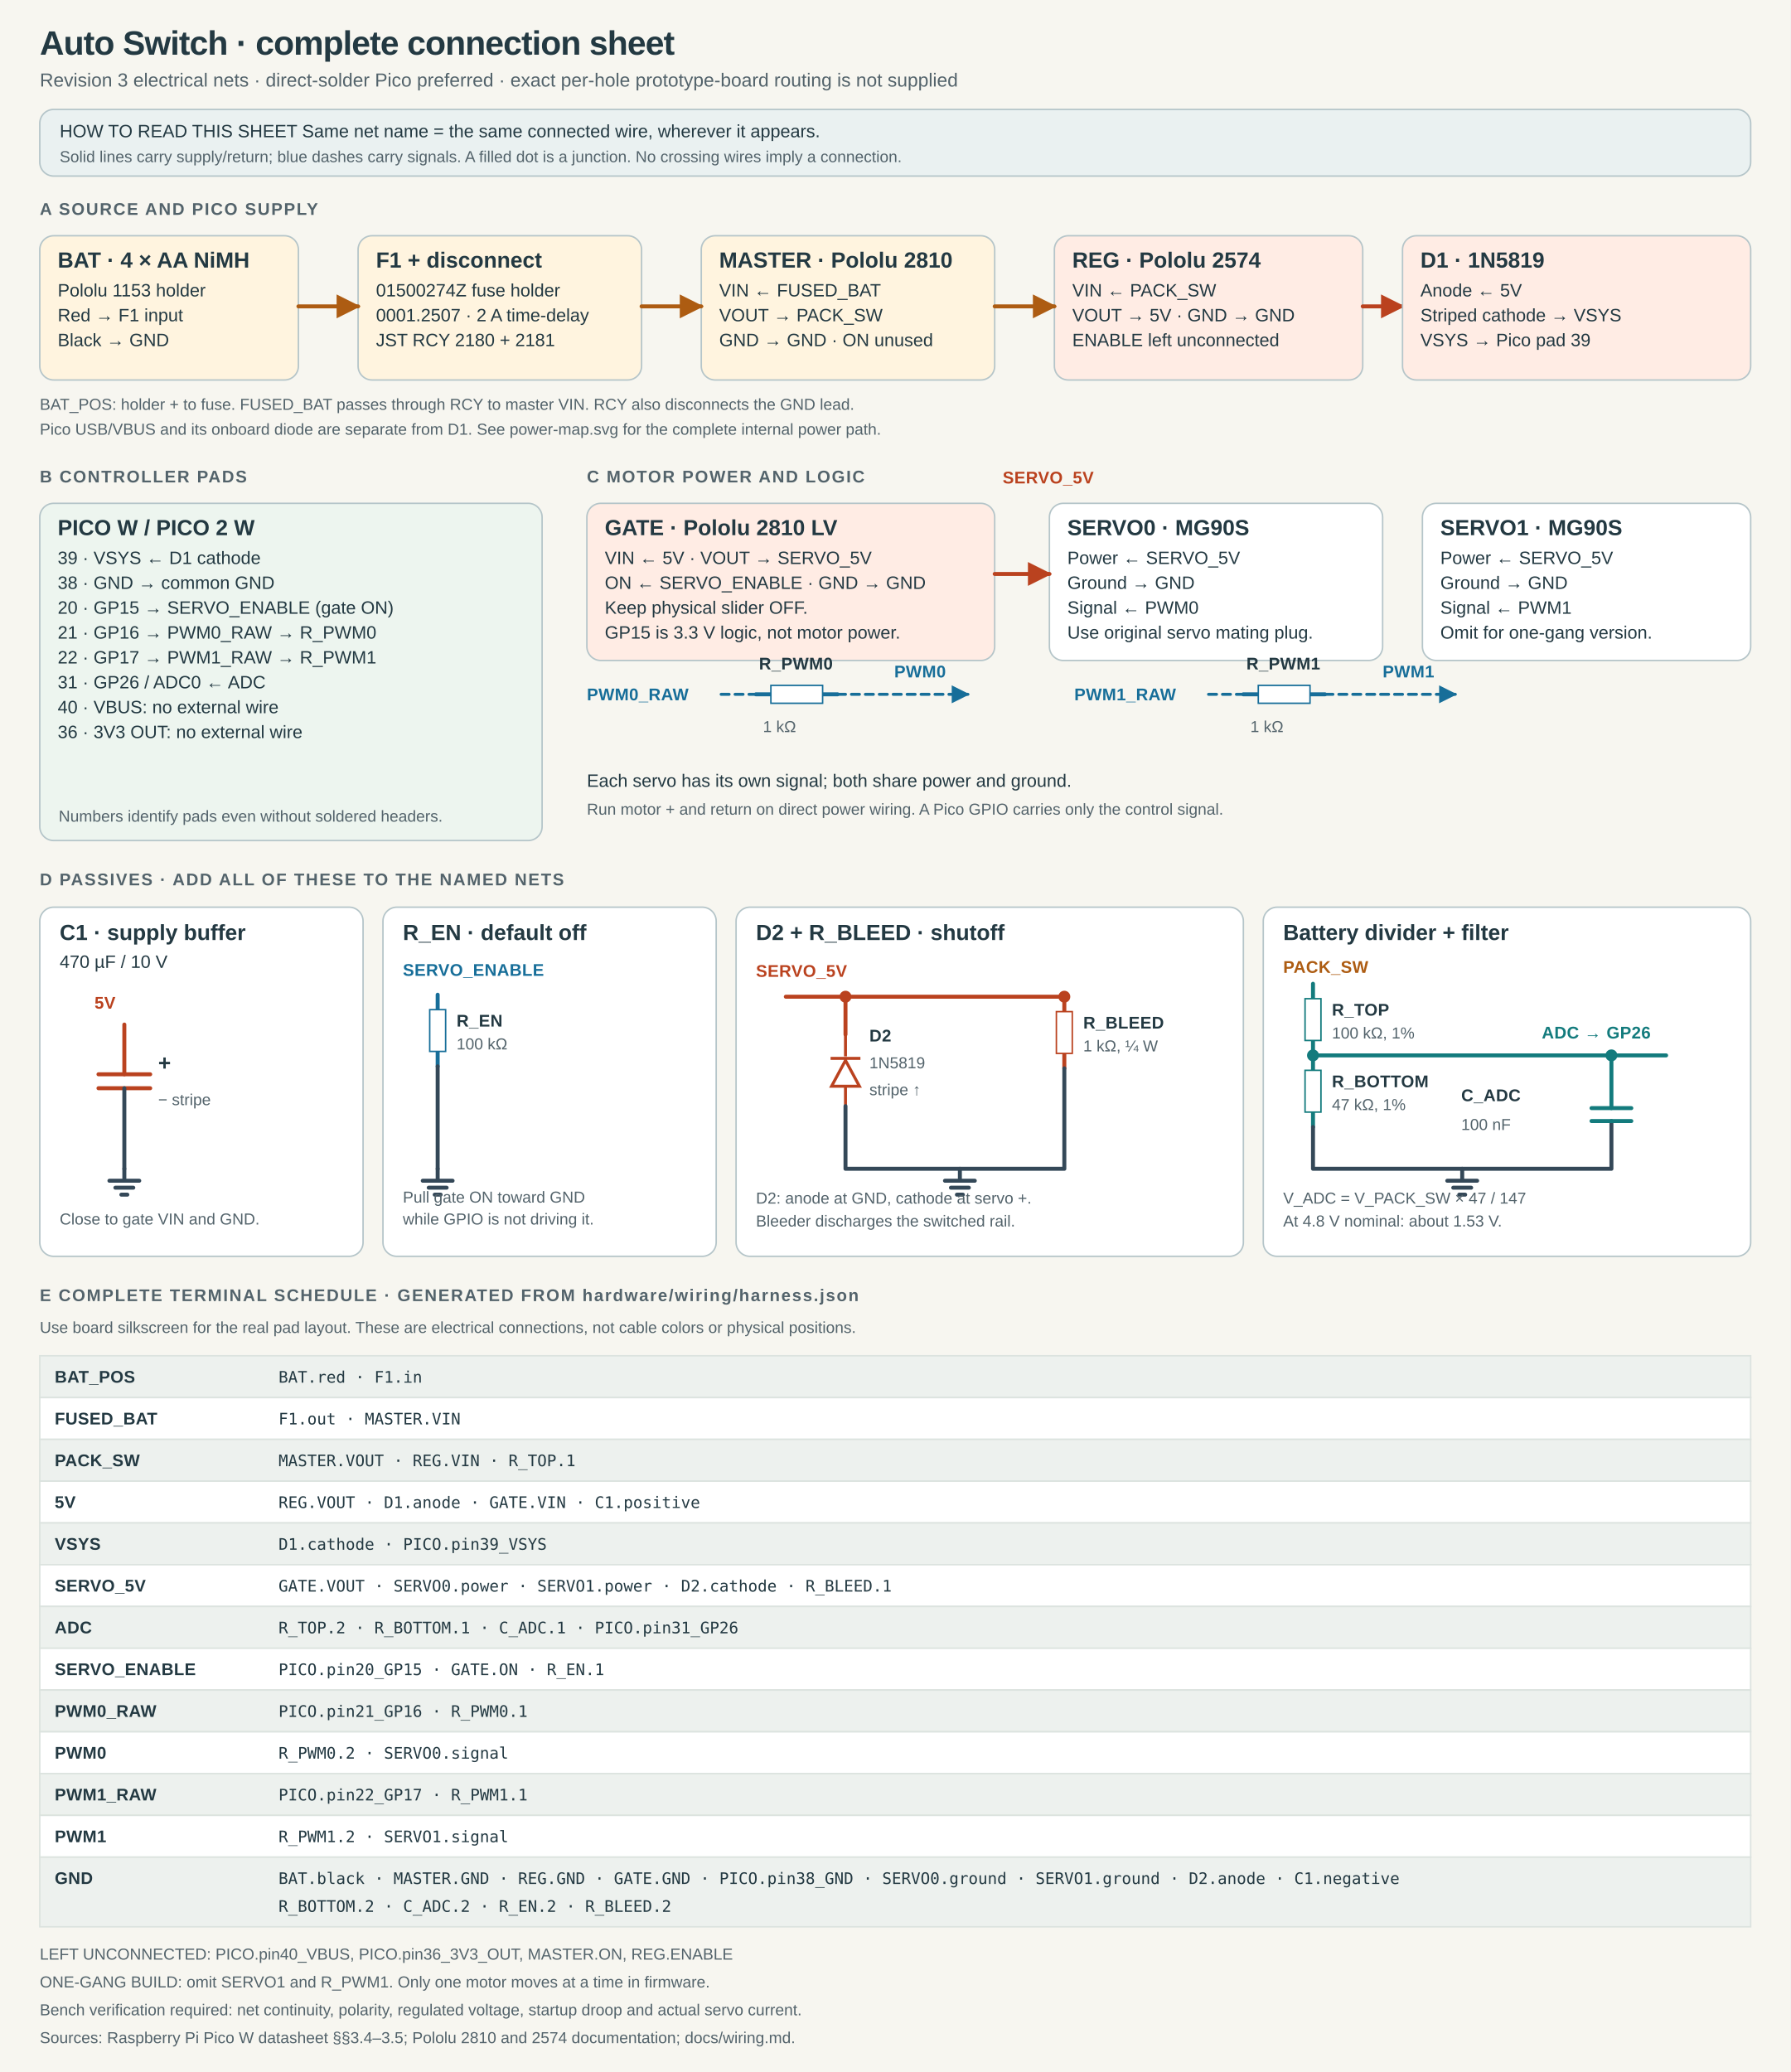
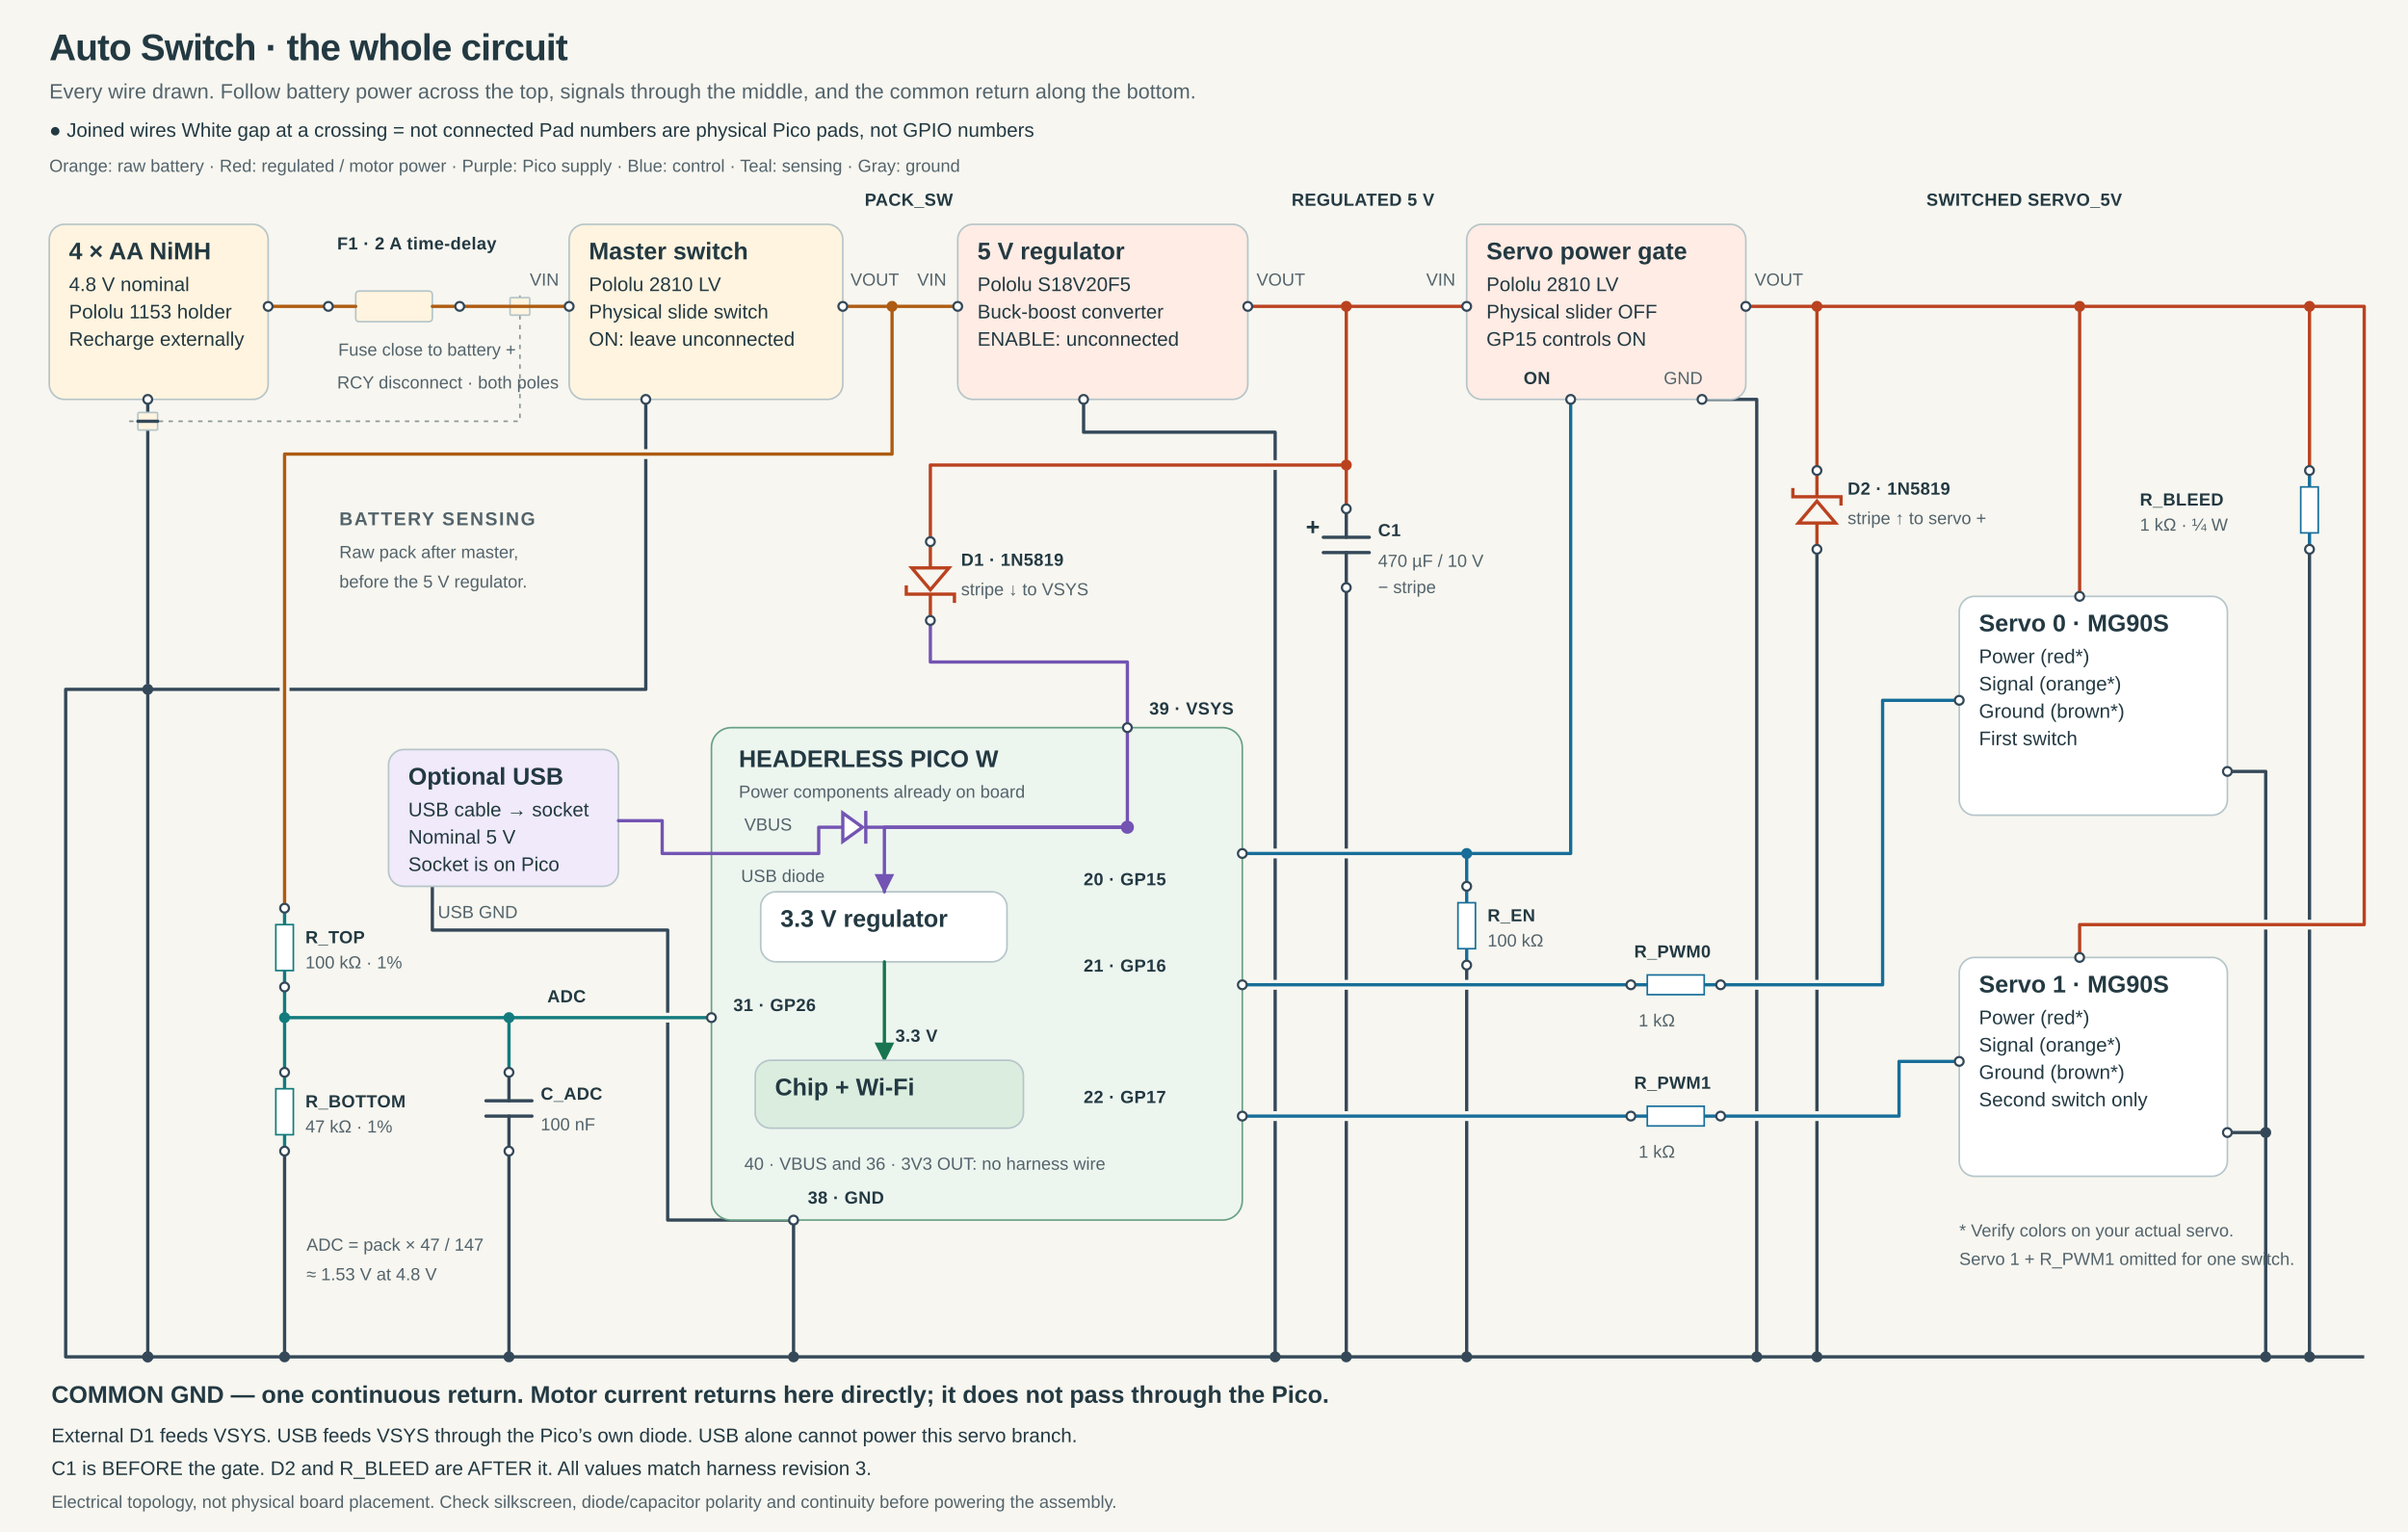
- <svg xmlns="http://www.w3.org/2000/svg" width="1800" height="2083" viewBox="0 0 1800 2083" role="img" aria-labelledby="diagram-title diagram-desc">
+ <svg xmlns="http://www.w3.org/2000/svg" width="2200" height="1400" viewBox="0 0 2200 1400" role="img" aria-labelledby="diagram-title diagram-desc">
  <defs>
    <marker id="arrow" viewBox="0 0 10 10" refX="9" refY="5" markerWidth="6" markerHeight="6" orient="auto-start-reverse">
      <path d="M0 0L10 5L0 10Z" fill="context-stroke" />
    </marker>
  </defs>
  <style>
text{font-family:Arial,Helvetica,sans-serif;fill:#233942}.title{font-size:34px;font-weight:700;letter-spacing:-.7px}.subtitle{font-size:19px;fill:#53636b}.name{font-size:22px;font-weight:700}.body{font-size:18px}.small{font-size:16px;fill:#53636b}.micro{font-size:14px;fill:#53636b}.net{font-size:17px;font-weight:700;letter-spacing:.3px}.mono{font-family:monospace;font-size:16px}.wire{fill:none;stroke-width:4;stroke-linejoin:round;stroke-linecap:round}.signal{stroke-dasharray:8 6;stroke-width:3}.is-off{opacity:.2} .component{cursor:pointer} .section{font-size:17px;font-weight:700;letter-spacing:1.4px;fill:#53636b}
</style>
-   <rect width="1800" height="2083" fill="#f7f6f0" />
-   <text x="40" y="55" class="title">Auto Switch · complete connection sheet</text>
-   <text x="40" y="87" class="subtitle">Revision 3 electrical nets · direct-solder Pico preferred · exact per-hole prototype-board routing is not supplied</text>
-   <rect x="40" y="110" width="1720" height="67" rx="14" fill="#eaf1f1" stroke="#b5c5c9" stroke-width="1.5" />
-   <text x="60" y="138" class="body">HOW TO READ THIS SHEET   Same net name = the same connected wire, wherever it appears.</text>
-   <text x="60" y="163" class="small">Solid lines carry supply/return; blue dashes carry signals. A filled dot is a junction. No crossing wires imply a connection.</text>
-   <text x="40" y="216" class="section">A   SOURCE AND PICO SUPPLY</text>
+   <rect width="2200" height="1400" fill="#f7f6f0" />
+   <g data-net="GND">
+     <path d="M395 810L395 850L610 850L610 1115L725 1115" fill="none" stroke="#f7f6f0" stroke-width="9" stroke-linejoin="round" />
+     <path data-wire="GND" data-points="[[395, 810], [395, 850], [610, 850], [610, 1115], [725, 1115]]" d="M395 810L395 850L610 850L610 1115L725 1115" fill="none" stroke="#344858" stroke-width="3" stroke-linejoin="round" />
+     <path d="M135 1240L2160 1240" fill="none" stroke="#f7f6f0" stroke-width="9" stroke-linejoin="round" />
+     <path data-wire="GND" data-points="[[135, 1240], [2160, 1240]]" d="M135 1240L2160 1240" fill="none" stroke="#344858" stroke-width="3" stroke-linejoin="round" />
+     <path d="M135 365L135 1240" fill="none" stroke="#f7f6f0" stroke-width="9" stroke-linejoin="round" />
+     <path data-wire="GND" data-points="[[135, 365], [135, 1240]]" d="M135 365L135 1240" fill="none" stroke="#344858" stroke-width="3" stroke-linejoin="round" />
+     <path d="M590 365L590 630L60 630L60 1240L135 1240" fill="none" stroke="#f7f6f0" stroke-width="9" stroke-linejoin="round" />
+     <path data-wire="GND" data-points="[[590, 365], [590, 630], [60, 630], [60, 1240], [135, 1240]]" d="M590 365L590 630L60 630L60 1240L135 1240" fill="none" stroke="#344858" stroke-width="3" stroke-linejoin="round" />
+     <path d="M990 365L990 395L1165 395L1165 1240" fill="none" stroke="#f7f6f0" stroke-width="9" stroke-linejoin="round" />
+     <path data-wire="GND" data-points="[[990, 365], [990, 395], [1165, 395], [1165, 1240]]" d="M990 365L990 395L1165 395L1165 1240" fill="none" stroke="#344858" stroke-width="3" stroke-linejoin="round" />
+     <path d="M1555 365L1605 365L1605 1240" fill="none" stroke="#f7f6f0" stroke-width="9" stroke-linejoin="round" />
+     <path data-wire="GND" data-points="[[1555, 365], [1605, 365], [1605, 1240]]" d="M1555 365L1605 365L1605 1240" fill="none" stroke="#344858" stroke-width="3" stroke-linejoin="round" />
+     <path d="M725 1115L725 1240" fill="none" stroke="#f7f6f0" stroke-width="9" stroke-linejoin="round" />
+     <path data-wire="GND" data-points="[[725, 1115], [725, 1240]]" d="M725 1115L725 1240" fill="none" stroke="#344858" stroke-width="3" stroke-linejoin="round" />
+     <path d="M2035 705L2070 705L2070 1240" fill="none" stroke="#f7f6f0" stroke-width="9" stroke-linejoin="round" />
+     <path data-wire="GND" data-points="[[2035, 705], [2070, 705], [2070, 1240]]" d="M2035 705L2070 705L2070 1240" fill="none" stroke="#344858" stroke-width="3" stroke-linejoin="round" />
+     <path d="M2035 1035L2070 1035" fill="none" stroke="#f7f6f0" stroke-width="9" stroke-linejoin="round" />
+     <path data-wire="GND" data-points="[[2035, 1035], [2070, 1035]]" d="M2035 1035L2070 1035" fill="none" stroke="#344858" stroke-width="3" stroke-linejoin="round" />
+     <path d="M1660 502L1660 1240" fill="none" stroke="#f7f6f0" stroke-width="9" stroke-linejoin="round" />
+     <path data-wire="GND" data-points="[[1660, 502], [1660, 1240]]" d="M1660 502L1660 1240" fill="none" stroke="#344858" stroke-width="3" stroke-linejoin="round" />
+     <path d="M1230 537L1230 1240" fill="none" stroke="#f7f6f0" stroke-width="9" stroke-linejoin="round" />
+     <path data-wire="GND" data-points="[[1230, 537], [1230, 1240]]" d="M1230 537L1230 1240" fill="none" stroke="#344858" stroke-width="3" stroke-linejoin="round" />
+     <path d="M260 1052L260 1240" fill="none" stroke="#f7f6f0" stroke-width="9" stroke-linejoin="round" />
+     <path data-wire="GND" data-points="[[260, 1052], [260, 1240]]" d="M260 1052L260 1240" fill="none" stroke="#344858" stroke-width="3" stroke-linejoin="round" />
+     <path d="M465 1052L465 1240" fill="none" stroke="#f7f6f0" stroke-width="9" stroke-linejoin="round" />
+     <path data-wire="GND" data-points="[[465, 1052], [465, 1240]]" d="M465 1052L465 1240" fill="none" stroke="#344858" stroke-width="3" stroke-linejoin="round" />
+     <path d="M1340 882L1340 1240" fill="none" stroke="#f7f6f0" stroke-width="9" stroke-linejoin="round" />
+     <path data-wire="GND" data-points="[[1340, 882], [1340, 1240]]" d="M1340 882L1340 1240" fill="none" stroke="#344858" stroke-width="3" stroke-linejoin="round" />
+     <path d="M2110 502L2110 1240" fill="none" stroke="#f7f6f0" stroke-width="9" stroke-linejoin="round" />
+     <path data-wire="GND" data-points="[[2110, 502], [2110, 1240]]" d="M2110 502L2110 1240" fill="none" stroke="#344858" stroke-width="3" stroke-linejoin="round" />
+   </g>
+   <g data-net="BAT_POS">
+     <path d="M245 280L300 280" fill="none" stroke="#f7f6f0" stroke-width="9" stroke-linejoin="round" />
+     <path data-wire="BAT_POS" data-points="[[245, 280], [300, 280]]" d="M245 280L300 280" fill="none" stroke="#ad5c12" stroke-width="3" stroke-linejoin="round" />
+   </g>
+   <g data-net="FUSED_BAT">
+     <path d="M420 280L520 280" fill="none" stroke="#f7f6f0" stroke-width="9" stroke-linejoin="round" />
+     <path data-wire="FUSED_BAT" data-points="[[420, 280], [520, 280]]" d="M420 280L520 280" fill="none" stroke="#ad5c12" stroke-width="3" stroke-linejoin="round" />
+   </g>
+   <g data-net="PACK_SW">
+     <path d="M770 280L875 280" fill="none" stroke="#f7f6f0" stroke-width="9" stroke-linejoin="round" />
+     <path data-wire="PACK_SW" data-points="[[770, 280], [875, 280]]" d="M770 280L875 280" fill="none" stroke="#ad5c12" stroke-width="3" stroke-linejoin="round" />
+     <path d="M815 280L815 415L260 415L260 830" fill="none" stroke="#f7f6f0" stroke-width="9" stroke-linejoin="round" />
+     <path data-wire="PACK_SW" data-points="[[815, 280], [815, 415], [260, 415], [260, 830]]" d="M815 280L815 415L260 415L260 830" fill="none" stroke="#ad5c12" stroke-width="3" stroke-linejoin="round" />
+   </g>
+   <g data-net="5V">
+     <path d="M1140 280L1340 280" fill="none" stroke="#f7f6f0" stroke-width="9" stroke-linejoin="round" />
+     <path data-wire="5V" data-points="[[1140, 280], [1340, 280]]" d="M1140 280L1340 280" fill="none" stroke="#ba421f" stroke-width="3" stroke-linejoin="round" />
+     <path d="M1230 280L1230 425L850 425L850 495" fill="none" stroke="#f7f6f0" stroke-width="9" stroke-linejoin="round" />
+     <path data-wire="5V" data-points="[[1230, 280], [1230, 425], [850, 425], [850, 495]]" d="M1230 280L1230 425L850 425L850 495" fill="none" stroke="#ba421f" stroke-width="3" stroke-linejoin="round" />
+     <path d="M1230 425L1230 465" fill="none" stroke="#f7f6f0" stroke-width="9" stroke-linejoin="round" />
+     <path data-wire="5V" data-points="[[1230, 425], [1230, 465]]" d="M1230 425L1230 465" fill="none" stroke="#ba421f" stroke-width="3" stroke-linejoin="round" />
+   </g>
+   <g data-net="VSYS">
+     <path d="M850 567L850 605L1030 605L1030 665" fill="none" stroke="#f7f6f0" stroke-width="9" stroke-linejoin="round" />
+     <path data-wire="VSYS" data-points="[[850, 567], [850, 605], [1030, 605], [1030, 665]]" d="M850 567L850 605L1030 605L1030 665" fill="none" stroke="#7354b3" stroke-width="3" stroke-linejoin="round" />
+   </g>
+   <g data-net="SERVO_5V">
+     <path d="M1595 280L2160 280L2160 845L1900 845L1900 875" fill="none" stroke="#f7f6f0" stroke-width="9" stroke-linejoin="round" />
+     <path data-wire="SERVO_5V" data-points="[[1595, 280], [2160, 280], [2160, 845], [1900, 845], [1900, 875]]" d="M1595 280L2160 280L2160 845L1900 845L1900 875" fill="none" stroke="#ba421f" stroke-width="3" stroke-linejoin="round" />
+     <path d="M1900 280L1900 545" fill="none" stroke="#f7f6f0" stroke-width="9" stroke-linejoin="round" />
+     <path data-wire="SERVO_5V" data-points="[[1900, 280], [1900, 545]]" d="M1900 280L1900 545" fill="none" stroke="#ba421f" stroke-width="3" stroke-linejoin="round" />
+     <path d="M1660 280L1660 430" fill="none" stroke="#f7f6f0" stroke-width="9" stroke-linejoin="round" />
+     <path data-wire="SERVO_5V" data-points="[[1660, 280], [1660, 430]]" d="M1660 280L1660 430" fill="none" stroke="#ba421f" stroke-width="3" stroke-linejoin="round" />
+     <path d="M2110 280L2110 430" fill="none" stroke="#f7f6f0" stroke-width="9" stroke-linejoin="round" />
+     <path data-wire="SERVO_5V" data-points="[[2110, 280], [2110, 430]]" d="M2110 280L2110 430" fill="none" stroke="#ba421f" stroke-width="3" stroke-linejoin="round" />
+   </g>
+   <g data-net="ADC">
+     <path d="M260 902L260 930L650 930" fill="none" stroke="#f7f6f0" stroke-width="9" stroke-linejoin="round" />
+     <path data-wire="ADC" data-points="[[260, 902], [260, 930], [650, 930]]" d="M260 902L260 930L650 930" fill="none" stroke="#137b7d" stroke-width="3" stroke-linejoin="round" />
+     <path d="M260 930L260 980" fill="none" stroke="#f7f6f0" stroke-width="9" stroke-linejoin="round" />
+     <path data-wire="ADC" data-points="[[260, 930], [260, 980]]" d="M260 930L260 980" fill="none" stroke="#137b7d" stroke-width="3" stroke-linejoin="round" />
+     <path d="M465 930L465 980" fill="none" stroke="#f7f6f0" stroke-width="9" stroke-linejoin="round" />
+     <path data-wire="ADC" data-points="[[465, 930], [465, 980]]" d="M465 930L465 980" fill="none" stroke="#137b7d" stroke-width="3" stroke-linejoin="round" />
+   </g>
+   <g data-net="SERVO_ENABLE">
+     <path d="M1135 780L1435 780L1435 365" fill="none" stroke="#f7f6f0" stroke-width="9" stroke-linejoin="round" />
+     <path data-wire="SERVO_ENABLE" data-points="[[1135, 780], [1435, 780], [1435, 365]]" d="M1135 780L1435 780L1435 365" fill="none" stroke="#176e99" stroke-width="3" stroke-linejoin="round" />
+     <path d="M1340 780L1340 810" fill="none" stroke="#f7f6f0" stroke-width="9" stroke-linejoin="round" />
+     <path data-wire="SERVO_ENABLE" data-points="[[1340, 780], [1340, 810]]" d="M1340 780L1340 810" fill="none" stroke="#176e99" stroke-width="3" stroke-linejoin="round" />
+   </g>
+   <g data-net="PWM0_RAW">
+     <path d="M1135 900L1490 900" fill="none" stroke="#f7f6f0" stroke-width="9" stroke-linejoin="round" />
+     <path data-wire="PWM0_RAW" data-points="[[1135, 900], [1490, 900]]" d="M1135 900L1490 900" fill="none" stroke="#176e99" stroke-width="3" stroke-linejoin="round" />
+   </g>
+   <g data-net="PWM0">
+     <path d="M1572 900L1720 900L1720 640L1790 640" fill="none" stroke="#f7f6f0" stroke-width="9" stroke-linejoin="round" />
+     <path data-wire="PWM0" data-points="[[1572, 900], [1720, 900], [1720, 640], [1790, 640]]" d="M1572 900L1720 900L1720 640L1790 640" fill="none" stroke="#176e99" stroke-width="3" stroke-linejoin="round" />
+   </g>
+   <g data-net="PWM1_RAW">
+     <path d="M1135 1020L1490 1020" fill="none" stroke="#f7f6f0" stroke-width="9" stroke-linejoin="round" />
+     <path data-wire="PWM1_RAW" data-points="[[1135, 1020], [1490, 1020]]" d="M1135 1020L1490 1020" fill="none" stroke="#176e99" stroke-width="3" stroke-linejoin="round" />
+   </g>
+   <g data-net="PWM1">
+     <path d="M1572 1020L1735 1020L1735 970L1790 970" fill="none" stroke="#f7f6f0" stroke-width="9" stroke-linejoin="round" />
+     <path data-wire="PWM1" data-points="[[1572, 1020], [1735, 1020], [1735, 970], [1790, 970]]" d="M1572 1020L1735 1020L1735 970L1790 970" fill="none" stroke="#176e99" stroke-width="3" stroke-linejoin="round" />
+   </g>
+   <circle data-junction="GND" cx="725" cy="1115" r="5" fill="#344858" />
+   <circle data-junction="PACK_SW" cx="815" cy="280" r="5" fill="#ad5c12" />
+   <circle data-junction="5V" cx="1230" cy="280" r="5" fill="#ba421f" />
+   <circle data-junction="5V" cx="1230" cy="425" r="5" fill="#ba421f" />
+   <circle data-junction="SERVO_5V" cx="1660" cy="280" r="5" fill="#ba421f" />
+   <circle data-junction="SERVO_5V" cx="1900" cy="280" r="5" fill="#ba421f" />
+   <circle data-junction="SERVO_5V" cx="2110" cy="280" r="5" fill="#ba421f" />
+   <circle data-junction="ADC" cx="260" cy="930" r="5" fill="#137b7d" />
+   <circle data-junction="ADC" cx="465" cy="930" r="5" fill="#137b7d" />
+   <circle data-junction="SERVO_ENABLE" cx="1340" cy="780" r="5" fill="#176e99" />
+   <circle data-junction="GND" cx="135" cy="630" r="5" fill="#344858" />
+   <circle data-junction="GND" cx="135" cy="1240" r="5" fill="#344858" />
+   <circle data-junction="GND" cx="135" cy="1240" r="5" fill="#344858" />
+   <circle data-junction="GND" cx="1165" cy="1240" r="5" fill="#344858" />
+   <circle data-junction="GND" cx="1605" cy="1240" r="5" fill="#344858" />
+   <circle data-junction="GND" cx="725" cy="1240" r="5" fill="#344858" />
+   <circle data-junction="GND" cx="2070" cy="1240" r="5" fill="#344858" />
+   <circle data-junction="GND" cx="2070" cy="1035" r="5" fill="#344858" />
+   <circle data-junction="GND" cx="1660" cy="1240" r="5" fill="#344858" />
+   <circle data-junction="GND" cx="1230" cy="1240" r="5" fill="#344858" />
+   <circle data-junction="GND" cx="260" cy="1240" r="5" fill="#344858" />
+   <circle data-junction="GND" cx="465" cy="1240" r="5" fill="#344858" />
+   <circle data-junction="GND" cx="1340" cy="1240" r="5" fill="#344858" />
+   <circle data-junction="GND" cx="2110" cy="1240" r="5" fill="#344858" />
+   <style>.wire{stroke-width:3}.net{font-size:16px}.name{font-size:22px}.small{font-size:16px}.terminal{fill:#fff;stroke:#344858;stroke-width:2}</style>
+   <text x="45" y="55" class="title">Auto Switch · the whole circuit</text>
+   <text x="45" y="90" class="subtitle">Every wire drawn. Follow battery power across the top, signals through the middle, and the common return along the bottom.</text>
+   <text x="45" y="125" class="body">● Joined wires       White gap at a crossing = not connected       Pad numbers are physical Pico pads, not GPIO numbers</text>
+   <text x="45" y="157" class="small">Orange: raw battery · Red: regulated / motor power · Purple: Pico supply · Blue: control · Teal: sensing · Gray: ground</text>
  <g data-part="BAT" class="component">
-     <rect x="40" y="237" width="260" height="145" rx="14" fill="#fff4df" stroke="#b5c5c9" stroke-width="1.5" />
-     <text x="58" y="269" class="name">BAT · 4 × AA NiMH</text>
-     <text x="58" y="298" class="body">Pololu 1153 holder</text>
-     <text x="58" y="323" class="body">Red → F1 input</text>
-     <text x="58" y="348" class="body">Black → GND</text>
-   </g>
-   <g data-part="F1" class="component">
-     <rect x="360" y="237" width="285" height="145" rx="14" fill="#fff4df" stroke="#b5c5c9" stroke-width="1.5" />
-     <text x="378" y="269" class="name">F1 + disconnect</text>
-     <text x="378" y="298" class="body">01500274Z fuse holder</text>
-     <text x="378" y="323" class="body">0001.2507 · 2 A time-delay</text>
-     <text x="378" y="348" class="body">JST RCY 2180 + 2181</text>
-   </g>
+     <rect x="45" y="205" width="200" height="160" rx="14" fill="#fff4df" stroke="#b5c5c9" stroke-width="1.5" />
+     <text x="63" y="237" class="name">4 × AA NiMH</text>
+     <text x="63" y="266" class="body">4.8 V nominal</text>
+     <text x="63" y="291" class="body">Pololu 1153 holder</text>
+     <text x="63" y="316" class="body">Recharge externally</text>
+   </g>
+   <text x="308" y="228" class="net">F1 · 2 A time-delay</text>
+   <text x="309" y="325" class="small">Fuse close to battery +</text>
+   <rect x="325" y="266" width="70" height="28" rx="3" fill="#fff4df" stroke="#b5c5c9" stroke-width="1.5" />
+   <path d="M300 280H325M395 280H420" class="wire" stroke="#ad5c12" />
  <g data-part="MASTER" class="component">
-     <rect x="705" y="237" width="295" height="145" rx="14" fill="#fff4df" stroke="#b5c5c9" stroke-width="1.5" />
-     <text x="723" y="269" class="name">MASTER · Pololu 2810</text>
-     <text x="723" y="298" class="body">VIN ← FUSED_BAT</text>
-     <text x="723" y="323" class="body">VOUT → PACK_SW</text>
-     <text x="723" y="348" class="body">GND → GND · ON unused</text>
-   </g>
+     <rect x="520" y="205" width="250" height="160" rx="14" fill="#fff4df" stroke="#b5c5c9" stroke-width="1.5" />
+     <text x="538" y="237" class="name">Master switch</text>
+     <text x="538" y="266" class="body">Pololu 2810 LV</text>
+     <text x="538" y="291" class="body">Physical slide switch</text>
+     <text x="538" y="316" class="body">ON: leave unconnected</text>
+   </g>
+   <text x="484" y="261" class="small">VIN</text>
+   <text x="777" y="261" class="small">VOUT</text>
  <g data-part="REG" class="component">
-     <rect x="1060" y="237" width="310" height="145" rx="14" fill="#ffece4" stroke="#b5c5c9" stroke-width="1.5" />
-     <text x="1078" y="269" class="name">REG · Pololu 2574</text>
-     <text x="1078" y="298" class="body">VIN ← PACK_SW</text>
-     <text x="1078" y="323" class="body">VOUT → 5V · GND → GND</text>
-     <text x="1078" y="348" class="body">ENABLE left unconnected</text>
-   </g>
-   <path d="M300 308H360" class="wire" stroke="#ad5c12" marker-end="url(#arrow)" />
-   <path d="M645 308H705" class="wire" stroke="#ad5c12" marker-end="url(#arrow)" />
-   <path d="M1000 308H1060" class="wire" stroke="#ad5c12" marker-end="url(#arrow)" />
-   <path d="M1370 308H1410" class="wire" stroke="#ba421f" marker-end="url(#arrow)" />
-   <g data-part="D1" class="component">
-     <rect x="1410" y="237" width="350" height="145" rx="14" fill="#ffece4" stroke="#b5c5c9" stroke-width="1.5" />
-     <text x="1428" y="269" class="name">D1 · 1N5819</text>
-     <text x="1428" y="298" class="body">Anode ← 5V</text>
-     <text x="1428" y="323" class="body">Striped cathode → VSYS</text>
-     <text x="1428" y="348" class="body">VSYS → Pico pad 39</text>
-   </g>
-   <text x="40" y="412" class="small">BAT_POS: holder + to fuse. FUSED_BAT passes through RCY to master VIN. RCY also disconnects the GND lead.</text>
-   <text x="40" y="437" class="small">Pico USB/VBUS and its onboard diode are separate from D1. See power-map.svg for the complete internal power path.</text>
-   <text x="40" y="485" class="section">B   CONTROLLER PADS</text>
-   <g data-part="PICO" class="component">
-     <rect x="40" y="506" width="505" height="339" rx="14" fill="#edf5ef" stroke="#b5c5c9" stroke-width="1.5" />
-     <text x="58" y="538" class="name">PICO W / PICO 2 W</text>
-     <text x="58" y="567" class="body">39 · VSYS ← D1 cathode</text>
-     <text x="58" y="592" class="body">38 · GND → common GND</text>
-     <text x="58" y="617" class="body">20 · GP15 → SERVO_ENABLE (gate ON)</text>
-     <text x="58" y="642" class="body">21 · GP16 → PWM0_RAW → R_PWM0</text>
-     <text x="58" y="667" class="body">22 · GP17 → PWM1_RAW → R_PWM1</text>
-     <text x="58" y="692" class="body">31 · GP26 / ADC0 ← ADC</text>
-     <text x="58" y="717" class="body">40 · VBUS: no external wire</text>
-     <text x="58" y="742" class="body">36 · 3V3 OUT: no external wire</text>
-   </g>
-   <text x="59" y="826" class="small">Numbers identify pads even without soldered headers.</text>
-   <text x="590" y="485" class="section">C   MOTOR POWER AND LOGIC</text>
+     <rect x="875" y="205" width="265" height="160" rx="14" fill="#ffece4" stroke="#b5c5c9" stroke-width="1.5" />
+     <text x="893" y="237" class="name">5 V regulator</text>
+     <text x="893" y="266" class="body">Pololu S18V20F5</text>
+     <text x="893" y="291" class="body">Buck-boost converter</text>
+     <text x="893" y="316" class="body">ENABLE: unconnected</text>
+   </g>
+   <text x="838" y="261" class="small">VIN</text>
+   <text x="1148" y="261" class="small">VOUT</text>
  <g data-part="GATE" class="component">
-     <rect x="590" y="506" width="410" height="158" rx="14" fill="#ffece4" stroke="#b5c5c9" stroke-width="1.5" />
-     <text x="608" y="538" class="name">GATE · Pololu 2810 LV</text>
-     <text x="608" y="567" class="body">VIN ← 5V · VOUT → SERVO_5V</text>
-     <text x="608" y="592" class="body">ON ← SERVO_ENABLE · GND → GND</text>
-     <text x="608" y="617" class="body">Keep physical slider OFF.</text>
-     <text x="608" y="642" class="body">GP15 is 3.3 V logic, not motor power.</text>
-   </g>
+     <rect x="1340" y="205" width="255" height="160" rx="14" fill="#ffece4" stroke="#b5c5c9" stroke-width="1.5" />
+     <text x="1358" y="237" class="name">Servo power gate</text>
+     <text x="1358" y="266" class="body">Pololu 2810 LV</text>
+     <text x="1358" y="291" class="body">Physical slider OFF</text>
+     <text x="1358" y="316" class="body">GP15 controls ON</text>
+   </g>
+   <text x="1303" y="261" class="small">VIN</text>
+   <text x="1603" y="261" class="small">VOUT</text>
+   <text x="1392" y="351" class="net">ON</text>
+   <text x="1520" y="351" class="small">GND</text>
+   <rect x="650" y="665" width="485" height="450" rx="18" fill="#edf5ef" stroke="#68a184" stroke-width="1.5" />
+   <text x="675" y="701" class="name">HEADERLESS PICO W</text>
+   <text x="675" y="729" class="small">Power components already on board</text>
+   <text x="1050" y="653" class="net">39 · VSYS</text>
+   <text x="738" y="1100" class="net">38 · GND</text>
+   <text x="670" y="924" class="net">31 · GP26</text>
+   <text x="990" y="809" class="net">20 · GP15</text>
+   <text x="990" y="888" class="net">21 · GP16</text>
+   <text x="990" y="1008" class="net">22 · GP17</text>
+   <text x="680" y="1069" class="small">40 · VBUS and 36 · 3V3 OUT: no harness wire</text>
+   <rect x="695" y="815" width="225" height="64" rx="14" fill="#fff" stroke="#b5c5c9" stroke-width="1.5" />
+   <text x="713" y="847" class="name">3.3 V regulator</text>
+   <path d="M1030 665V756H808V815" class="wire" stroke="#7354b3" marker-end="url(#arrow)" />
+   <circle cx="1030" cy="756" r="6" fill="#7354b3" />
+   <path d="M808 879V969" class="wire" stroke="#187451" marker-end="url(#arrow)" />
+   <rect x="690" y="969" width="245" height="62" rx="14" fill="#dbedde" stroke="#b5c5c9" stroke-width="1.5" />
+   <text x="708" y="1001" class="name">Chip + Wi-Fi</text>
+   <text x="818" y="952" class="net">3.3 V</text>
+   <text x="680" y="759" class="small">VBUS</text>
+   <path d="M650 780H748V756H770" class="wire" stroke="#7354b3" />
+   <path d="M770 743V769L788 756ZM791 741V771M791 756H1030" fill="white" stroke="#7354b3" stroke-width="3" />
+   <text x="677" y="806" class="small">USB diode</text>
+   <g data-part="USB" class="component">
+     <rect x="355" y="685" width="210" height="125" rx="14" fill="#f0eafa" stroke="#b5c5c9" stroke-width="1.5" />
+     <text x="373" y="717" class="name">Optional USB</text>
+     <text x="373" y="746" class="body">USB cable → socket</text>
+     <text x="373" y="771" class="body">Nominal 5 V</text>
+     <text x="373" y="796" class="body">Socket is on Pico</text>
+   </g>
+   <path d="M565 750H605V780H650" class="wire" stroke="#7354b3" />
+   <text x="400" y="839" class="small">USB GND</text>
+   <g transform="translate(850 495)" stroke="#ba421f" stroke-width="3" fill="none">
+     <path d="M0 0V24M0 48V72M-17 24H17L0 44ZM-22 40V48H22V56" />
+   </g>
+   <text x="878" y="517" class="net">D1 · 1N5819</text>
+   <text x="878" y="544" class="small">stripe ↓ to VSYS</text>
+   <path d="M1230 465v26m0 14v32" class="wire" stroke="#344858" />
+   <path d="M1209 491h42m-42 14h42" class="wire" stroke="#344858" />
+   <text x="1259" y="490" class="net">C1</text>
+   <text x="1259" y="518" class="small">470 µF / 10 V</text>
+   <text x="1193" y="489" class="name">+</text>
+   <text x="1259" y="542" class="small">− stripe</text>
+   <g transform="translate(1660 430) translate(0 72) rotate(180)" stroke="#ba421f" stroke-width="3" fill="none">
+     <path d="M0 0V24M0 48V72M-17 24H17L0 44ZM-22 40V48H22V56" />
+   </g>
+   <text x="1688" y="452" class="net">D2 · 1N5819</text>
+   <text x="1688" y="479" class="small">stripe ↑ to servo +</text>
+   <path d="M2110 430v15m0 42v15" class="wire" stroke="#176e99" />
+   <rect x="2102" y="445" width="16" height="42" rx="0" fill="#fff" stroke="#176e99" stroke-width="1.5" />
+   <text x="1955" y="462" class="net">R_BLEED</text>
+   <text x="1955" y="485" class="small">1 kΩ · ¼ W</text>
+   <path d="M1340 810v15m0 42v15" class="wire" stroke="#176e99" />
+   <rect x="1332" y="825" width="16" height="42" rx="0" fill="#fff" stroke="#176e99" stroke-width="1.5" />
+   <text x="1359" y="842" class="net">R_EN</text>
+   <text x="1359" y="865" class="small">100 kΩ</text>
+   <path d="M1490 900h15m52 0h15" class="wire" stroke="#176e99" />
+   <rect x="1505" y="891" width="52" height="18" rx="0" fill="#fff" stroke="#176e99" stroke-width="1.5" />
+   <text x="1493" y="875" class="net">R_PWM0</text>
+   <text x="1497" y="938" class="small">1 kΩ</text>
+   <path d="M1490 1020h15m52 0h15" class="wire" stroke="#176e99" />
+   <rect x="1505" y="1011" width="52" height="18" rx="0" fill="#fff" stroke="#176e99" stroke-width="1.5" />
+   <text x="1493" y="995" class="net">R_PWM1</text>
+   <text x="1497" y="1058" class="small">1 kΩ</text>
+   <path d="M260 830v15m0 42v15" class="wire" stroke="#137b7d" />
+   <rect x="252" y="845" width="16" height="42" rx="0" fill="#fff" stroke="#137b7d" stroke-width="1.5" />
+   <text x="279" y="862" class="net">R_TOP</text>
+   <text x="279" y="885" class="small">100 kΩ · 1%</text>
+   <path d="M260 980v15m0 42v15" class="wire" stroke="#137b7d" />
+   <rect x="252" y="995" width="16" height="42" rx="0" fill="#fff" stroke="#137b7d" stroke-width="1.5" />
+   <text x="279" y="1012" class="net">R_BOTTOM</text>
+   <text x="279" y="1035" class="small">47 kΩ · 1%</text>
+   <path d="M465 980v26m0 14v32" class="wire" stroke="#344858" />
+   <path d="M444 1006h42m-42 14h42" class="wire" stroke="#344858" />
+   <text x="494" y="1005" class="net">C_ADC</text>
+   <text x="494" y="1033" class="small">100 nF</text>
+   <text x="310" y="480" class="section">BATTERY SENSING</text>
+   <text x="310" y="510" class="small">Raw pack after master,</text>
+   <text x="310" y="537" class="small">before the 5 V regulator.</text>
+   <text x="280" y="1143" class="small">ADC = pack × 47 / 147</text>
+   <text x="280" y="1170" class="small">≈ 1.53 V at 4.8 V</text>
  <g data-part="SERVO0" class="component">
-     <rect x="1055" y="506" width="335" height="158" rx="14" fill="#fff" stroke="#b5c5c9" stroke-width="1.5" />
-     <text x="1073" y="538" class="name">SERVO0 · MG90S</text>
-     <text x="1073" y="567" class="body">Power ← SERVO_5V</text>
-     <text x="1073" y="592" class="body">Ground → GND</text>
-     <text x="1073" y="617" class="body">Signal ← PWM0</text>
-     <text x="1073" y="642" class="body">Use original servo mating plug.</text>
+     <rect x="1790" y="545" width="245" height="200" rx="14" fill="#fff" stroke="#b5c5c9" stroke-width="1.5" />
+     <text x="1808" y="577" class="name">Servo 0 · MG90S</text>
+     <text x="1808" y="606" class="body">Power (red*)</text>
+     <text x="1808" y="631" class="body">Signal (orange*)</text>
+     <text x="1808" y="656" class="body">Ground (brown*)</text>
+     <text x="1808" y="681" class="body">First switch</text>
  </g>
  <g data-part="SERVO1" class="component">
-     <rect x="1430" y="506" width="330" height="158" rx="14" fill="#fff" stroke="#b5c5c9" stroke-width="1.5" />
-     <text x="1448" y="538" class="name">SERVO1 · MG90S</text>
-     <text x="1448" y="567" class="body">Power ← SERVO_5V</text>
-     <text x="1448" y="592" class="body">Ground → GND</text>
-     <text x="1448" y="617" class="body">Signal ← PWM1</text>
-     <text x="1448" y="642" class="body">Omit for one-gang version.</text>
-   </g>
-   <path d="M1000 577H1055" class="wire" stroke="#ba421f" marker-end="url(#arrow)" />
-   <text x="1008" y="486" class="net" style="fill:#ba421f">SERVO_5V</text>
-   <text x="590" y="704" class="net" style="fill:#176e99">PWM0_RAW</text>
-   <path d="M725 698H760" class="wire signal" stroke="#176e99" />
-   <path d="M760 698h15m52 0h15" class="wire" stroke="#176e99" />
-   <rect x="775" y="689" width="52" height="18" rx="0" fill="#fff" stroke="#176e99" stroke-width="1.5" />
-   <text x="763" y="673" class="net">R_PWM0</text>
-   <text x="767" y="736" class="small">1 kΩ</text>
-   <path d="M842 698H973" class="wire signal" stroke="#176e99" marker-end="url(#arrow)" />
-   <text x="899" y="681" class="net" style="fill:#176e99">PWM0</text>
-   <text x="1080" y="704" class="net" style="fill:#176e99">PWM1_RAW</text>
-   <path d="M1215 698H1250" class="wire signal" stroke="#176e99" />
-   <path d="M1250 698h15m52 0h15" class="wire" stroke="#176e99" />
-   <rect x="1265" y="689" width="52" height="18" rx="0" fill="#fff" stroke="#176e99" stroke-width="1.5" />
-   <text x="1253" y="673" class="net">R_PWM1</text>
-   <text x="1257" y="736" class="small">1 kΩ</text>
-   <path d="M1332 698H1463" class="wire signal" stroke="#176e99" marker-end="url(#arrow)" />
-   <text x="1390" y="681" class="net" style="fill:#176e99">PWM1</text>
-   <text x="590" y="791" class="body">Each servo has its own signal; both share power and ground.</text>
-   <text x="590" y="819" class="small">Run motor + and return on direct power wiring. A Pico GPIO carries only the control signal.</text>
-   <text x="40" y="890" class="section">D   PASSIVES · ADD ALL OF THESE TO THE NAMED NETS</text>
-   <rect x="40" y="912" width="325" height="351" rx="14" fill="#fff" stroke="#b5c5c9" stroke-width="1.5" />
-   <text x="60" y="945" class="name">C1 · supply buffer</text>
-   <text x="60" y="973" class="body">470 µF / 10 V</text>
-   <text x="95" y="1014" class="net" style="fill:#ba421f">5V</text>
-   <path d="M125 1030V1080" class="wire" stroke="#ba421f" />
-   <path d="M99 1080H151M99 1094H151" class="wire" stroke="#ba421f" />
-   <text x="159" y="1076" class="name">+</text>
-   <text x="159" y="1111" class="small">− stripe</text>
-   <path d="M125 1094V1175" class="wire" stroke="#344858" />
-   <path d="M125 1175v12m-15 0h30m-24 7h18m-12 7h6" class="wire" stroke="#344858" />
-   <text x="60" y="1231" class="small">Close to gate VIN and GND.</text>
-   <rect x="385" y="912" width="335" height="351" rx="14" fill="#fff" stroke="#b5c5c9" stroke-width="1.5" />
-   <text x="405" y="945" class="name">R_EN · default off</text>
-   <text x="405" y="981" class="net" style="fill:#176e99">SERVO_ENABLE</text>
-   <path d="M440 1000v15m0 42v15" class="wire" stroke="#176e99" />
-   <rect x="432" y="1015" width="16" height="42" rx="0" fill="#fff" stroke="#176e99" stroke-width="1.5" />
-   <text x="459" y="1032" class="net">R_EN</text>
-   <text x="459" y="1055" class="small">100 kΩ</text>
-   <path d="M440 1072V1175" class="wire" stroke="#344858" />
-   <path d="M440 1175v12m-15 0h30m-24 7h18m-12 7h6" class="wire" stroke="#344858" />
-   <text x="405" y="1209" class="small">Pull gate ON toward GND</text>
-   <text x="405" y="1231" class="small">while GPIO is not driving it.</text>
-   <rect x="740" y="912" width="510" height="351" rx="14" fill="#fff" stroke="#b5c5c9" stroke-width="1.5" />
-   <text x="760" y="945" class="name">D2 + R_BLEED · shutoff</text>
-   <text x="760" y="982" class="net" style="fill:#ba421f">SERVO_5V</text>
-   <path d="M790 1002H1070" class="wire" stroke="#ba421f" />
-   <circle cx="850" cy="1002" r="6" fill="#ba421f" />
-   <circle cx="1070" cy="1002" r="6" fill="#ba421f" />
-   <path d="M850 1002V1040" class="wire" stroke="#ba421f" />
-   <g transform="translate(850 1112) rotate(-90)">
-     <path d="M0 0H20M50 0H72M20 -14L46 0L20 14Z M48 -15V15" fill="white" stroke="#ba421f" stroke-width="3" />
-   </g>
-   <text x="874" y="1047" class="net">D2</text>
-   <text x="874" y="1074" class="small">1N5819</text>
-   <text x="874" y="1101" class="small">stripe ↑</text>
-   <path d="M1070 1002v15m0 42v15" class="wire" stroke="#ba421f" />
-   <rect x="1062" y="1017" width="16" height="42" rx="0" fill="#fff" stroke="#ba421f" stroke-width="1.5" />
-   <text x="1089" y="1034" class="net">R_BLEED</text>
-   <text x="1089" y="1057" class="small">1 kΩ, ¼ W</text>
-   <path d="M850 1112V1175H1070V1074" class="wire" stroke="#344858" />
-   <path d="M965 1175v12m-15 0h30m-24 7h18m-12 7h6" class="wire" stroke="#344858" />
-   <text x="760" y="1210" class="small">D2: anode at GND, cathode at servo +.</text>
-   <text x="760" y="1233" class="small">Bleeder discharges the switched rail.</text>
-   <rect x="1270" y="912" width="490" height="351" rx="14" fill="#fff" stroke="#b5c5c9" stroke-width="1.5" />
-   <text x="1290" y="945" class="name">Battery divider + filter</text>
-   <text x="1290" y="978" class="net" style="fill:#ad5c12">PACK_SW</text>
-   <path d="M1320 989v15m0 42v15" class="wire" stroke="#137b7d" />
-   <rect x="1312" y="1004" width="16" height="42" rx="0" fill="#fff" stroke="#137b7d" stroke-width="1.5" />
-   <text x="1339" y="1021" class="net">R_TOP</text>
-   <text x="1339" y="1044" class="small">100 kΩ, 1%</text>
-   <circle cx="1320" cy="1061" r="6" fill="#137b7d" />
-   <path d="M1320 1061H1675" class="wire" stroke="#137b7d" />
-   <text x="1550" y="1044" class="net" style="fill:#137b7d">ADC → GP26</text>
-   <path d="M1320 1061v15m0 42v15" class="wire" stroke="#137b7d" />
-   <rect x="1312" y="1076" width="16" height="42" rx="0" fill="#fff" stroke="#137b7d" stroke-width="1.5" />
-   <text x="1339" y="1093" class="net">R_BOTTOM</text>
-   <text x="1339" y="1116" class="small">47 kΩ, 1%</text>
-   <path d="M1320 1133V1175H1620V1127" class="wire" stroke="#344858" />
-   <path d="M1470 1175v12m-15 0h30m-24 7h18m-12 7h6" class="wire" stroke="#344858" />
-   <circle cx="1620" cy="1061" r="6" fill="#137b7d" />
-   <path d="M1620 1061V1114" class="wire" stroke="#137b7d" />
-   <path d="M1600 1114H1640M1600 1127H1640" class="wire" stroke="#137b7d" />
-   <text x="1469" y="1107" class="net">C_ADC</text>
-   <text x="1469" y="1136" class="small">100 nF</text>
-   <text x="1290" y="1210" class="small">V_ADC = V_PACK_SW × 47 / 147</text>
-   <text x="1290" y="1233" class="small">At 4.8 V nominal: about 1.53 V.</text>
-   <text x="40" y="1308" class="section">E   COMPLETE TERMINAL SCHEDULE · GENERATED FROM hardware/wiring/harness.json</text>
-   <text x="40" y="1340" class="small">Use board silkscreen for the real pad layout. These are electrical connections, not cable colors or physical positions.</text>
-   <rect x="40" y="1363" width="1720" height="42" rx="0" fill="#edf1ee" stroke="#dce3df" stroke-width="1.5" />
-   <text x="55" y="1390" class="net">BAT_POS</text>
-   <text x="280" y="1390" class="mono">BAT.red  ·  F1.in</text>
-   <rect x="40" y="1405" width="1720" height="42" rx="0" fill="#fff" stroke="#dce3df" stroke-width="1.5" />
-   <text x="55" y="1432" class="net">FUSED_BAT</text>
-   <text x="280" y="1432" class="mono">F1.out  ·  MASTER.VIN</text>
-   <rect x="40" y="1447" width="1720" height="42" rx="0" fill="#edf1ee" stroke="#dce3df" stroke-width="1.5" />
-   <text x="55" y="1474" class="net">PACK_SW</text>
-   <text x="280" y="1474" class="mono">MASTER.VOUT  ·  REG.VIN  ·  R_TOP.1</text>
-   <rect x="40" y="1489" width="1720" height="42" rx="0" fill="#fff" stroke="#dce3df" stroke-width="1.5" />
-   <text x="55" y="1516" class="net">5V</text>
-   <text x="280" y="1516" class="mono">REG.VOUT  ·  D1.anode  ·  GATE.VIN  ·  C1.positive</text>
-   <rect x="40" y="1531" width="1720" height="42" rx="0" fill="#edf1ee" stroke="#dce3df" stroke-width="1.5" />
-   <text x="55" y="1558" class="net">VSYS</text>
-   <text x="280" y="1558" class="mono">D1.cathode  ·  PICO.pin39_VSYS</text>
-   <rect x="40" y="1573" width="1720" height="42" rx="0" fill="#fff" stroke="#dce3df" stroke-width="1.5" />
-   <text x="55" y="1600" class="net">SERVO_5V</text>
-   <text x="280" y="1600" class="mono">GATE.VOUT  ·  SERVO0.power  ·  SERVO1.power  ·  D2.cathode  ·  R_BLEED.1</text>
-   <rect x="40" y="1615" width="1720" height="42" rx="0" fill="#edf1ee" stroke="#dce3df" stroke-width="1.5" />
-   <text x="55" y="1642" class="net">ADC</text>
-   <text x="280" y="1642" class="mono">R_TOP.2  ·  R_BOTTOM.1  ·  C_ADC.1  ·  PICO.pin31_GP26</text>
-   <rect x="40" y="1657" width="1720" height="42" rx="0" fill="#fff" stroke="#dce3df" stroke-width="1.5" />
-   <text x="55" y="1684" class="net">SERVO_ENABLE</text>
-   <text x="280" y="1684" class="mono">PICO.pin20_GP15  ·  GATE.ON  ·  R_EN.1</text>
-   <rect x="40" y="1699" width="1720" height="42" rx="0" fill="#edf1ee" stroke="#dce3df" stroke-width="1.5" />
-   <text x="55" y="1726" class="net">PWM0_RAW</text>
-   <text x="280" y="1726" class="mono">PICO.pin21_GP16  ·  R_PWM0.1</text>
-   <rect x="40" y="1741" width="1720" height="42" rx="0" fill="#fff" stroke="#dce3df" stroke-width="1.5" />
-   <text x="55" y="1768" class="net">PWM0</text>
-   <text x="280" y="1768" class="mono">R_PWM0.2  ·  SERVO0.signal</text>
-   <rect x="40" y="1783" width="1720" height="42" rx="0" fill="#edf1ee" stroke="#dce3df" stroke-width="1.5" />
-   <text x="55" y="1810" class="net">PWM1_RAW</text>
-   <text x="280" y="1810" class="mono">PICO.pin22_GP17  ·  R_PWM1.1</text>
-   <rect x="40" y="1825" width="1720" height="42" rx="0" fill="#fff" stroke="#dce3df" stroke-width="1.5" />
-   <text x="55" y="1852" class="net">PWM1</text>
-   <text x="280" y="1852" class="mono">R_PWM1.2  ·  SERVO1.signal</text>
-   <rect x="40" y="1867" width="1720" height="70" rx="0" fill="#edf1ee" stroke="#dce3df" stroke-width="1.5" />
-   <text x="55" y="1894" class="net">GND</text>
-   <text x="280" y="1894" class="mono">BAT.black  ·  MASTER.GND  ·  REG.GND  ·  GATE.GND  ·  PICO.pin38_GND  ·  SERVO0.ground  ·  SERVO1.ground  ·  D2.anode  ·  C1.negative</text>
-   <text x="280" y="1922" class="mono">R_BOTTOM.2  ·  C_ADC.2  ·  R_EN.2  ·  R_BLEED.2</text>
-   <text x="40" y="1970" class="small">LEFT UNCONNECTED: PICO.pin40_VBUS, PICO.pin36_3V3_OUT, MASTER.ON, REG.ENABLE</text>
-   <text x="40" y="1998" class="small">ONE-GANG BUILD: omit SERVO1 and R_PWM1. Only one motor moves at a time in firmware.</text>
-   <text x="40" y="2026" class="small">Bench verification required: net continuity, polarity, regulated voltage, startup droop and actual servo current.</text>
-   <text x="40" y="2054" class="small">Sources: Raspberry Pi Pico W datasheet §§3.4–3.5; Pololu 2810 and 2574 documentation; docs/wiring.md.</text>
+     <rect x="1790" y="875" width="245" height="200" rx="14" fill="#fff" stroke="#b5c5c9" stroke-width="1.5" />
+     <text x="1808" y="907" class="name">Servo 1 · MG90S</text>
+     <text x="1808" y="936" class="body">Power (red*)</text>
+     <text x="1808" y="961" class="body">Signal (orange*)</text>
+     <text x="1808" y="986" class="body">Ground (brown*)</text>
+     <text x="1808" y="1011" class="body">Second switch only</text>
+   </g>
+   <text x="1790" y="1130" class="small">* Verify colors on your actual servo.</text>
+   <text x="1790" y="1156" class="small">Servo 1 + R_PWM1 omitted for one switch.</text>
+   <circle class="terminal" data-terminal="BAT.red" data-net="BAT_POS" cx="245" cy="280" r="4" />
+   <circle class="terminal" data-terminal="BAT.black" data-net="GND" cx="135" cy="365" r="4" />
+   <circle class="terminal" data-terminal="F1.in" data-net="BAT_POS" cx="300" cy="280" r="4" />
+   <circle class="terminal" data-terminal="F1.out" data-net="FUSED_BAT" cx="420" cy="280" r="4" />
+   <circle class="terminal" data-terminal="MASTER.VIN" data-net="FUSED_BAT" cx="520" cy="280" r="4" />
+   <circle class="terminal" data-terminal="MASTER.VOUT" data-net="PACK_SW" cx="770" cy="280" r="4" />
+   <circle class="terminal" data-terminal="MASTER.GND" data-net="GND" cx="590" cy="365" r="4" />
+   <circle class="terminal" data-terminal="REG.VIN" data-net="PACK_SW" cx="875" cy="280" r="4" />
+   <circle class="terminal" data-terminal="REG.VOUT" data-net="5V" cx="1140" cy="280" r="4" />
+   <circle class="terminal" data-terminal="REG.GND" data-net="GND" cx="990" cy="365" r="4" />
+   <circle class="terminal" data-terminal="GATE.VIN" data-net="5V" cx="1340" cy="280" r="4" />
+   <circle class="terminal" data-terminal="GATE.VOUT" data-net="SERVO_5V" cx="1595" cy="280" r="4" />
+   <circle class="terminal" data-terminal="GATE.ON" data-net="SERVO_ENABLE" cx="1435" cy="365" r="4" />
+   <circle class="terminal" data-terminal="GATE.GND" data-net="GND" cx="1555" cy="365" r="4" />
+   <circle class="terminal" data-terminal="PICO.pin39_VSYS" data-net="VSYS" cx="1030" cy="665" r="4" />
+   <circle class="terminal" data-terminal="PICO.pin38_GND" data-net="GND" cx="725" cy="1115" r="4" />
+   <circle class="terminal" data-terminal="PICO.pin31_GP26" data-net="ADC" cx="650" cy="930" r="4" />
+   <circle class="terminal" data-terminal="PICO.pin20_GP15" data-net="SERVO_ENABLE" cx="1135" cy="780" r="4" />
+   <circle class="terminal" data-terminal="PICO.pin21_GP16" data-net="PWM0_RAW" cx="1135" cy="900" r="4" />
+   <circle class="terminal" data-terminal="PICO.pin22_GP17" data-net="PWM1_RAW" cx="1135" cy="1020" r="4" />
+   <circle class="terminal" data-terminal="D1.anode" data-net="5V" cx="850" cy="495" r="4" />
+   <circle class="terminal" data-terminal="D1.cathode" data-net="VSYS" cx="850" cy="567" r="4" />
+   <circle class="terminal" data-terminal="C1.positive" data-net="5V" cx="1230" cy="465" r="4" />
+   <circle class="terminal" data-terminal="C1.negative" data-net="GND" cx="1230" cy="537" r="4" />
+   <circle class="terminal" data-terminal="D2.cathode" data-net="SERVO_5V" cx="1660" cy="430" r="4" />
+   <circle class="terminal" data-terminal="D2.anode" data-net="GND" cx="1660" cy="502" r="4" />
+   <circle class="terminal" data-terminal="R_BLEED.1" data-net="SERVO_5V" cx="2110" cy="430" r="4" />
+   <circle class="terminal" data-terminal="R_BLEED.2" data-net="GND" cx="2110" cy="502" r="4" />
+   <circle class="terminal" data-terminal="R_EN.1" data-net="SERVO_ENABLE" cx="1340" cy="810" r="4" />
+   <circle class="terminal" data-terminal="R_EN.2" data-net="GND" cx="1340" cy="882" r="4" />
+   <circle class="terminal" data-terminal="R_PWM0.1" data-net="PWM0_RAW" cx="1490" cy="900" r="4" />
+   <circle class="terminal" data-terminal="R_PWM0.2" data-net="PWM0" cx="1572" cy="900" r="4" />
+   <circle class="terminal" data-terminal="R_PWM1.1" data-net="PWM1_RAW" cx="1490" cy="1020" r="4" />
+   <circle class="terminal" data-terminal="R_PWM1.2" data-net="PWM1" cx="1572" cy="1020" r="4" />
+   <circle class="terminal" data-terminal="R_TOP.1" data-net="PACK_SW" cx="260" cy="830" r="4" />
+   <circle class="terminal" data-terminal="R_TOP.2" data-net="ADC" cx="260" cy="902" r="4" />
+   <circle class="terminal" data-terminal="R_BOTTOM.1" data-net="ADC" cx="260" cy="980" r="4" />
+   <circle class="terminal" data-terminal="R_BOTTOM.2" data-net="GND" cx="260" cy="1052" r="4" />
+   <circle class="terminal" data-terminal="C_ADC.1" data-net="ADC" cx="465" cy="980" r="4" />
+   <circle class="terminal" data-terminal="C_ADC.2" data-net="GND" cx="465" cy="1052" r="4" />
+   <circle class="terminal" data-terminal="SERVO0.power" data-net="SERVO_5V" cx="1900" cy="545" r="4" />
+   <circle class="terminal" data-terminal="SERVO0.signal" data-net="PWM0" cx="1790" cy="640" r="4" />
+   <circle class="terminal" data-terminal="SERVO0.ground" data-net="GND" cx="2035" cy="705" r="4" />
+   <circle class="terminal" data-terminal="SERVO1.power" data-net="SERVO_5V" cx="1900" cy="875" r="4" />
+   <circle class="terminal" data-terminal="SERVO1.signal" data-net="PWM1" cx="1790" cy="970" r="4" />
+   <circle class="terminal" data-terminal="SERVO1.ground" data-net="GND" cx="2035" cy="1035" r="4" />
+   <path d="M475 270V385H115" fill="none" stroke="#8b9697" stroke-width="1.5" stroke-dasharray="4 5" />
+   <rect x="466" y="272" width="18" height="16" rx="1" fill="#fff4df" stroke="#b5c5c9" stroke-width="1.5" />
+   <path d="M466 280h18" class="wire" stroke="#ad5c12" />
+   <rect x="126" y="377" width="18" height="16" rx="1" fill="#fff4df" stroke="#b5c5c9" stroke-width="1.5" />
+   <path d="M126 385h18" class="wire" stroke="#344858" />
+   <text x="308" y="355" class="small">RCY disconnect · both poles</text>
+   <text x="790" y="188" class="net">PACK_SW</text>
+   <text x="1180" y="188" class="net">REGULATED 5 V</text>
+   <text x="1760" y="188" class="net">SWITCHED SERVO_5V</text>
+   <text x="500" y="916" class="net">ADC</text>
+   <text x="47" y="1282" class="name">COMMON GND — one continuous return. Motor current returns here directly; it does not pass through the Pico.</text>
+   <text x="47" y="1318" class="body">External D1 feeds VSYS. USB feeds VSYS through the Pico’s own diode. USB alone cannot power this servo branch.</text>
+   <text x="47" y="1348" class="body">C1 is BEFORE the gate. D2 and R_BLEED are AFTER it. All values match harness revision 3.</text>
+   <text x="47" y="1378" class="small">Electrical topology, not physical board placement. Check silkscreen, diode/capacitor polarity and continuity before powering the assembly.</text>
</svg>
